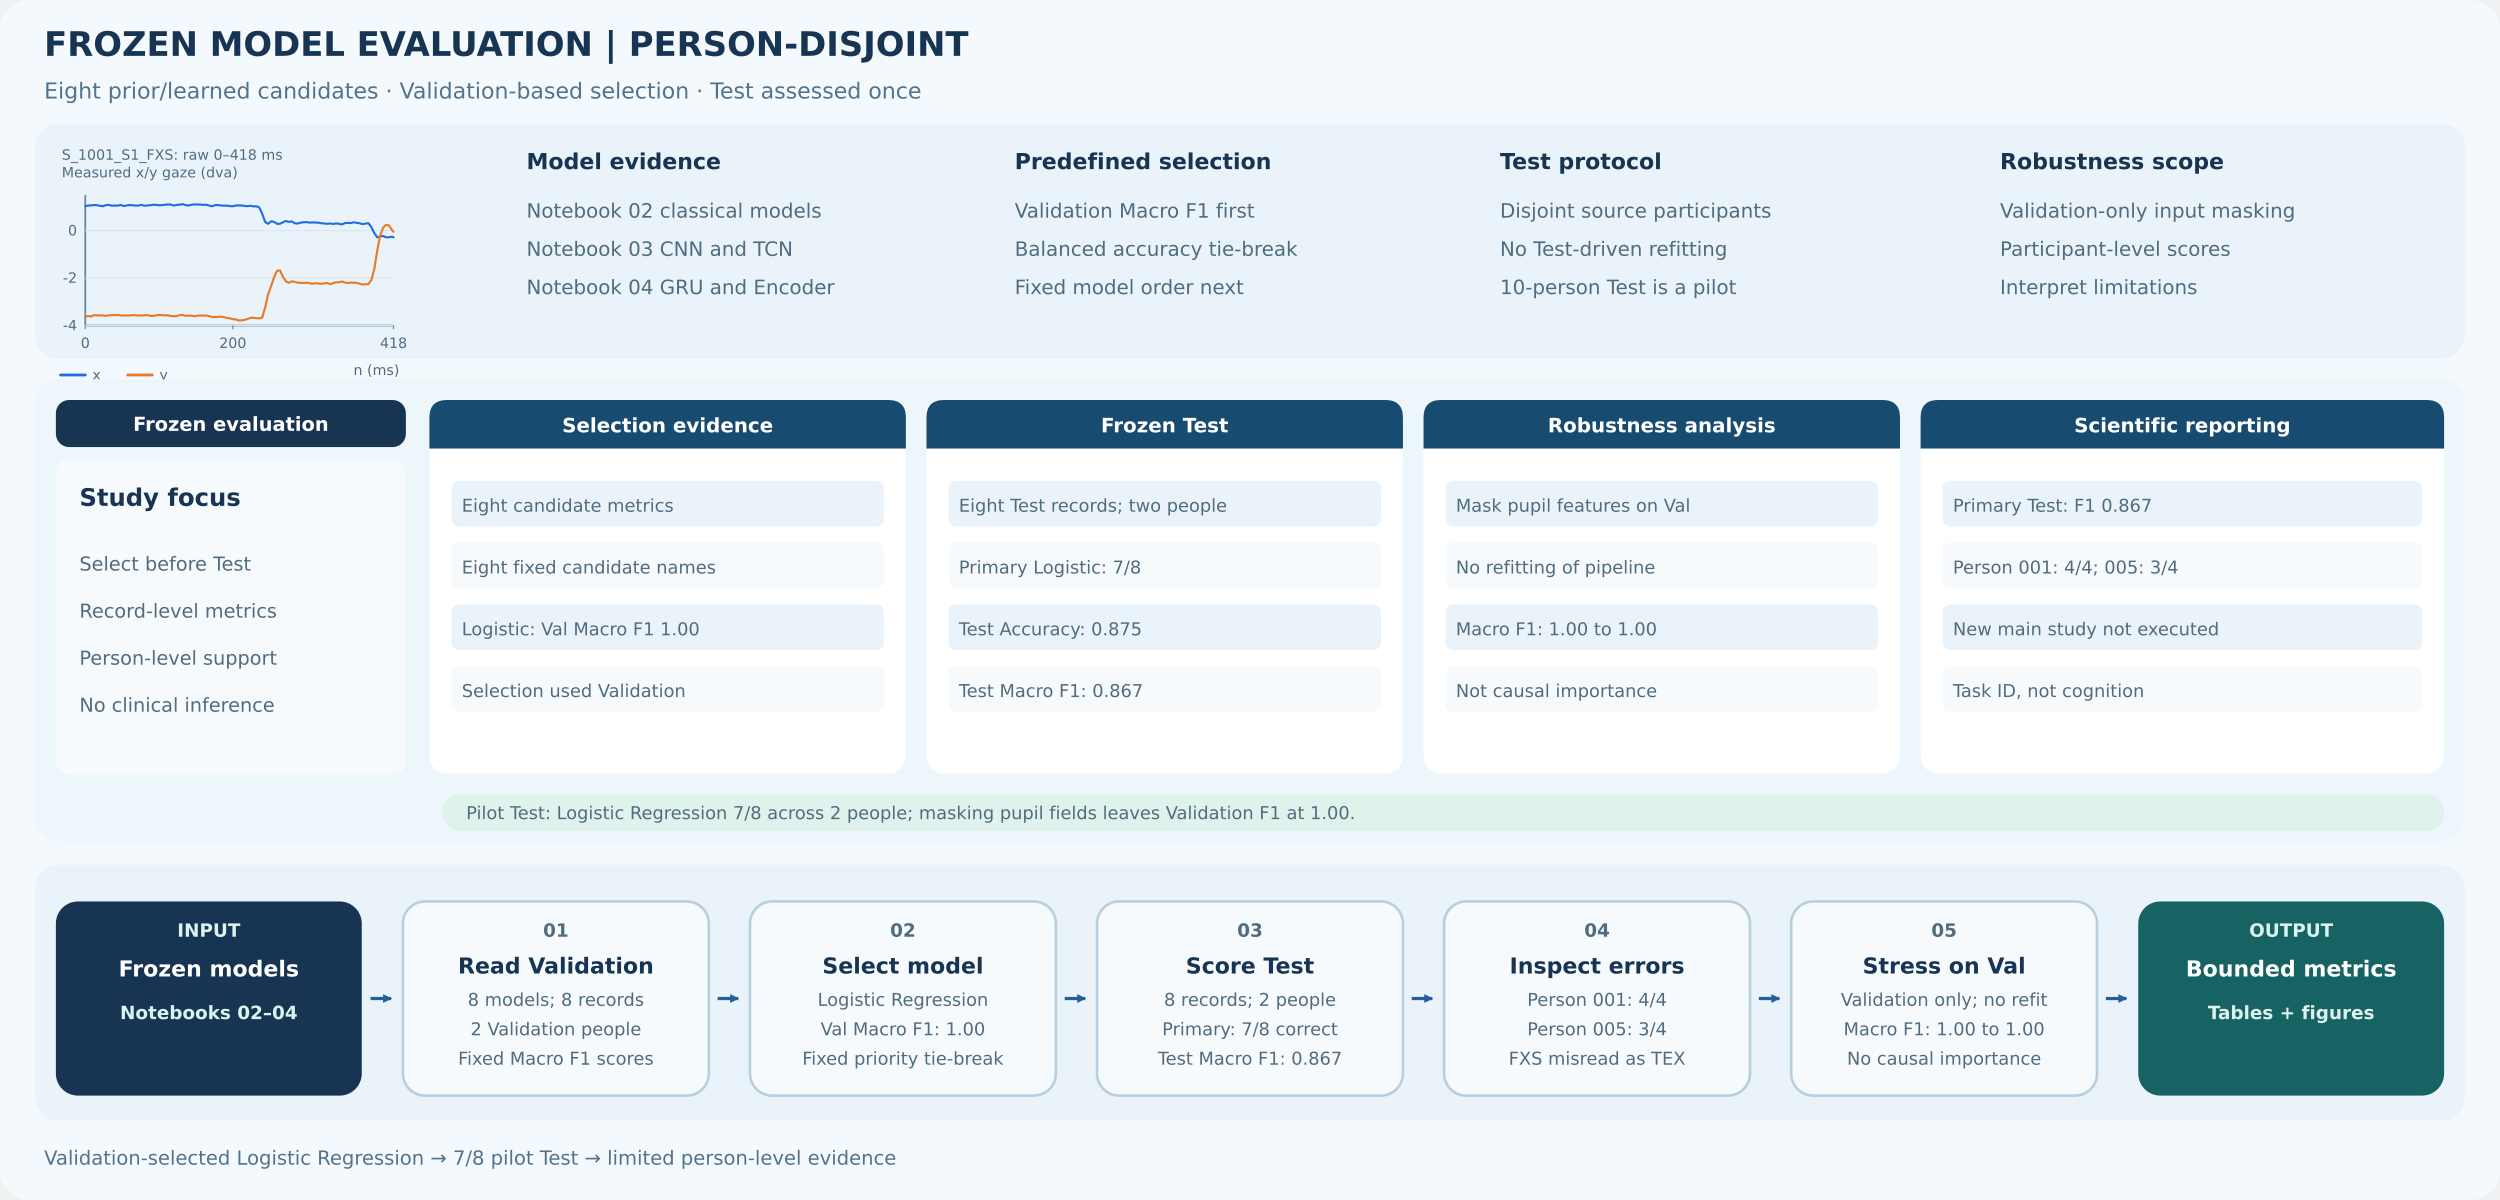
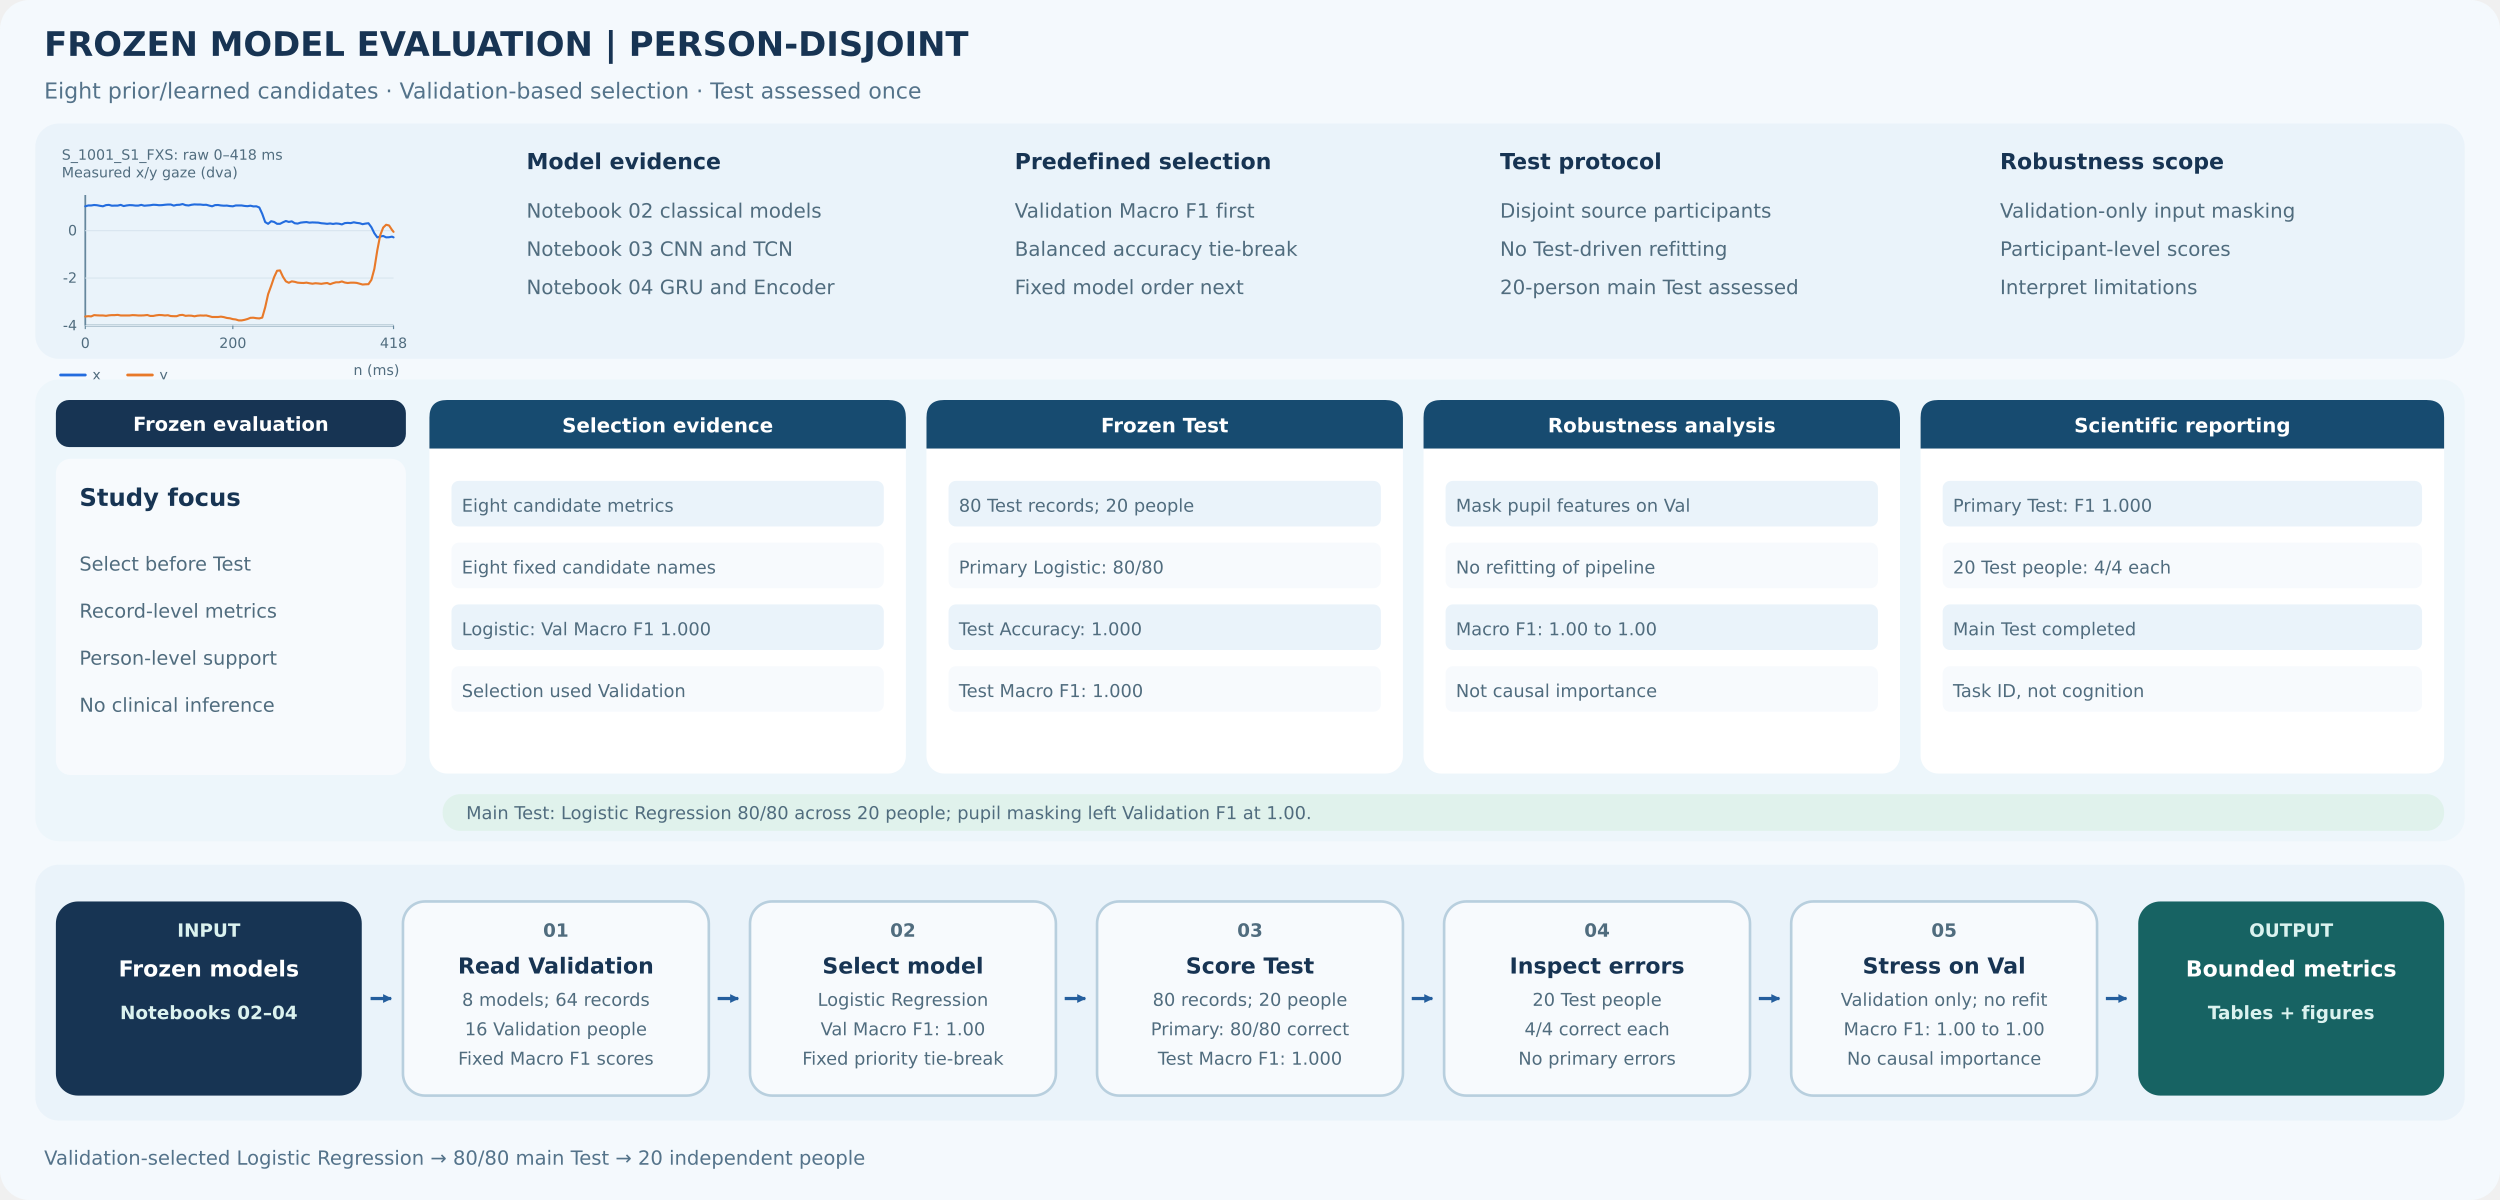
<svg xmlns="http://www.w3.org/2000/svg" width="1700" height="816" viewBox="0 0 1700 816" role="img" aria-labelledby="svg-title svg-desc">
  <defs>
    <style>
.title{font:700 23px DejaVu Sans,Arial,sans-serif;fill:#173453}.subtitle{font:400 15px DejaVu Sans,Arial,sans-serif;fill:#54738A}.sourceheading{font:700 11.5px DejaVu Sans,Arial,sans-serif;fill:#53738A}.sourcebody{font:400 13px DejaVu Sans,Arial,sans-serif;fill:#173453}.ctxhead{font:700 15px DejaVu Sans,Arial,sans-serif;fill:#173453}.ctxbody{font:400 13.5px DejaVu Sans,Arial,sans-serif;fill:#506C7E}.focushead{font:700 16.5px DejaVu Sans,Arial,sans-serif;fill:#173453}.focusbody{font:400 13.1px DejaVu Sans,Arial,sans-serif;fill:#506C7E}.sectionlabel{font:700 13.2px DejaVu Sans,Arial,sans-serif;fill:white}.panelhead{font:700 13.5px DejaVu Sans,Arial,sans-serif;fill:white}.panelbody{font:400 12.1px DejaVu Sans,Arial,sans-serif;fill:#506C7E}.nodeid{font:700 12.5px DejaVu Sans,Arial,sans-serif;fill:#506C7E}.nodetitle{font:700 15px DejaVu Sans,Arial,sans-serif;fill:#173453}.nodedesc{font:400 12.1px DejaVu Sans,Arial,sans-serif;fill:#506C7E}.endnodeid{font:700 12.5px DejaVu Sans,Arial,sans-serif;fill:#DBF2EF}.endnodetitle{font:700 15px DejaVu Sans,Arial,sans-serif;fill:white}.footer{font:400 13.3px DejaVu Sans,Arial,sans-serif;fill:#54738A}.overview-id{font:700 11.3px DejaVu Sans,Arial,sans-serif;fill:#506C7E}.overview-title{font:700 12.9px DejaVu Sans,Arial,sans-serif;fill:#173453}.overview-body{font:400 10.9px DejaVu Sans,Arial,sans-serif;fill:#506C7E}.overview-terminal-id{font:700 11.3px DejaVu Sans,Arial,sans-serif;fill:#DBF2EF}.overview-terminal-title{font:700 12.9px DejaVu Sans,Arial,sans-serif;fill:#FFFFFF}.overview-terminal-body{font:400 10.9px DejaVu Sans,Arial,sans-serif;fill:#DBF2EF}</style>
    <marker id="arr" markerWidth="6" markerHeight="6" refX="5.5" refY="3" orient="auto" markerUnits="userSpaceOnUse">
      <path d="M0 0 L6 3 L0 6 Z" fill="#245E9D" />
    </marker>
  </defs>
  <rect x="0" y="0" width="1700" height="816" rx="20" fill="#F4F9FD" stroke="none" stroke-width="1" />
  <g id="band-0-header">
    <text x="30" y="38" class="title">FROZEN MODEL EVALUATION | PERSON-DISJOINT</text>
    <text x="30" y="67" class="subtitle">Eight prior/learned candidates · Validation-based selection · Test assessed once</text>
  </g>
  <g id="band-1-context">
    <rect x="24" y="84" width="1652" height="160" rx="16" fill="#EAF3FA" stroke-width="2" />
    <g id="source-record" aria-label="Measured horizontal and vertical gaze excerpt from original GazeBase record S_1001_S1_FXS" transform="translate(-204.4 -153) scale(0.8)">
      <text x="308" y="327" class="panelbody">S_1001_S1_FXS: raw 0–418 ms</text>
      <text x="308" y="342" class="panelbody">Measured x/y gaze (dva)</text>
      <line x1="328" y1="357" x2="328" y2="468" stroke="#66879D" stroke-width="1.5" />
      <line x1="328" y1="468" x2="590" y2="468" stroke="#66879D" stroke-width="1.5" />
      <line x1="328" y1="468" x2="590" y2="468" stroke="#D9E6EF" stroke-width="1" />
      <text x="321" y="472" class="panelbody" text-anchor="end">-4</text>
      <line x1="328" y1="427.6" x2="590" y2="427.6" stroke="#D9E6EF" stroke-width="1" />
      <text x="321" y="431.6" class="panelbody" text-anchor="end">-2</text>
      <line x1="328" y1="387.3" x2="590" y2="387.3" stroke="#D9E6EF" stroke-width="1" />
      <text x="321" y="391.3" class="panelbody" text-anchor="end">0</text>
      <line x1="328" y1="468" x2="328" y2="471" stroke="#66879D" stroke-width="1" />
      <text x="328" y="487" class="panelbody" text-anchor="middle">0</text>
      <line x1="453.4" y1="468" x2="453.4" y2="471" stroke="#66879D" stroke-width="1" />
      <text x="453.4" y="487" class="panelbody" text-anchor="middle">200</text>
      <line x1="590" y1="468" x2="590" y2="471" stroke="#66879D" stroke-width="1" />
      <text x="590" y="487" class="panelbody" text-anchor="middle">418</text>
      <path d="M328.0 366.6 L330.5 365.9 L333.0 365.9 L335.5 365.5 L338.0 365.7 L340.5 366.2 L343.0 366.6 L345.6 365.6 L348.1 365.4 L350.6 366.1 L353.1 366.0 L355.6 366.0 L358.1 365.4 L360.6 366.4 L363.1 365.9 L365.6 365.6 L368.1 365.7 L370.6 366.0 L373.1 366.0 L375.6 365.4 L378.1 366.1 L380.7 365.9 L383.2 365.7 L385.7 365.3 L388.2 365.4 L390.7 365.7 L393.2 365.6 L395.7 365.3 L398.2 365.1 L400.7 365.1 L403.2 366.0 L405.7 365.4 L408.2 365.3 L410.7 364.7 L413.2 365.6 L415.8 365.9 L418.3 365.3 L420.8 365.0 L423.3 365.1 L425.8 365.1 L428.3 365.4 L430.8 365.3 L433.3 366.0 L435.8 366.6 L438.3 365.6 L440.8 365.5 L443.3 365.9 L445.8 366.1 L448.3 366.0 L450.9 366.4 L453.4 366.6 L455.9 365.9 L458.4 365.9 L460.9 365.9 L463.4 366.3 L465.9 366.5 L468.4 366.1 L470.9 366.7 L473.4 366.6 L475.9 367.6 L478.4 373.0 L480.9 380.0 L483.4 381.5 L486.0 379.3 L488.5 379.9 L491.0 381.5 L493.5 381.5 L496.0 380.2 L498.5 379.1 L501.0 379.9 L503.5 379.4 L506.0 381.0 L508.5 381.3 L511.0 380.5 L513.5 380.2 L516.0 380.0 L518.5 380.5 L521.1 380.3 L523.6 380.4 L526.1 380.5 L528.6 381.0 L531.1 381.2 L533.6 381.5 L536.1 381.2 L538.6 381.6 L541.1 381.2 L543.6 381.4 L546.1 382.0 L548.6 380.9 L551.1 380.7 L553.6 380.9 L556.2 380.2 L558.7 380.7 L561.2 381.0 L563.7 381.8 L566.2 381.3 L568.7 381.0 L571.2 384.4 L573.7 389.5 L576.2 393.0 L578.7 392.3 L581.2 391.8 L583.7 393.0 L586.2 392.9 L588.7 392.4 L590.0 393.0" fill="none" stroke="#236CDE" stroke-width="1.8" stroke-linecap="round" stroke-linejoin="round" />
      <path d="M328.0 460.3 L330.5 460.0 L333.0 460.2 L335.5 459.1 L338.0 459.3 L340.5 459.4 L343.0 459.4 L345.6 459.7 L348.1 459.3 L350.6 459.1 L353.1 459.1 L355.6 458.9 L358.1 459.4 L360.6 459.4 L363.1 459.4 L365.6 459.4 L368.1 459.1 L370.6 459.2 L373.1 459.4 L375.6 459.4 L378.1 459.3 L380.7 459.0 L383.2 459.8 L385.7 459.8 L388.2 459.3 L390.7 459.0 L393.2 459.1 L395.7 459.4 L398.2 459.2 L400.7 459.9 L403.2 460.0 L405.7 460.0 L408.2 459.1 L410.7 458.9 L413.2 459.7 L415.8 459.5 L418.3 459.6 L420.8 460.1 L423.3 459.6 L425.8 459.4 L428.3 459.5 L430.8 459.4 L433.3 460.0 L435.8 460.7 L438.3 460.7 L440.8 460.7 L443.3 460.4 L445.8 460.8 L448.3 461.5 L450.9 461.8 L453.4 462.5 L455.9 462.8 L458.4 463.6 L460.9 463.6 L463.4 463.1 L465.9 462.4 L468.4 461.4 L470.9 461.3 L473.4 461.7 L475.9 461.9 L478.4 461.2 L480.9 452.5 L483.4 441.3 L486.0 434.2 L488.5 426.8 L491.0 421.4 L493.5 421.1 L496.0 426.5 L498.5 430.4 L501.0 431.6 L503.5 430.4 L506.0 430.8 L508.5 431.5 L511.0 431.7 L513.5 431.8 L516.0 431.5 L518.5 432.0 L521.1 432.4 L523.6 432.0 L526.1 432.2 L528.6 432.5 L531.1 432.1 L533.6 431.8 L536.1 432.8 L538.6 431.9 L541.1 431.2 L543.6 431.2 L546.1 430.5 L548.6 431.4 L551.1 431.8 L553.6 431.5 L556.2 431.5 L558.7 431.7 L561.2 432.4 L563.7 433.1 L566.2 432.9 L568.7 432.8 L571.2 429.1 L573.7 419.8 L576.2 404.0 L578.7 391.1 L581.2 384.7 L583.7 382.3 L586.2 382.9 L588.7 386.7 L590.0 388.3" fill="none" stroke="#E87929" stroke-width="1.8" stroke-linecap="round" stroke-linejoin="round" />
      <path d="M307 510 L328 510" fill="none" stroke="#236CDE" stroke-width="2.4" stroke-linecap="round" stroke-linejoin="round" />
      <text x="334" y="514" class="panelbody">x</text>
      <path d="M364 510 L385 510" fill="none" stroke="#E87929" stroke-width="2.4" stroke-linecap="round" stroke-linejoin="round" />
      <text x="391" y="514" class="panelbody">y</text>
      <text x="595" y="510" class="panelbody" text-anchor="end">n (ms)</text>
    </g>
    <g id="context-1">
      <text x="358" y="115" class="ctxhead">Model evidence</text>
      <text x="358" y="148" class="ctxbody">Notebook 02 classical models</text>
      <text x="358" y="174" class="ctxbody">Notebook 03 CNN and TCN</text>
      <text x="358" y="200" class="ctxbody">Notebook 04 GRU and Encoder</text>
    </g>
    <g id="context-2">
      <text x="690" y="115" class="ctxhead">Predefined selection</text>
      <text x="690" y="148" class="ctxbody">Validation Macro F1 first</text>
      <text x="690" y="174" class="ctxbody">Balanced accuracy tie-break</text>
      <text x="690" y="200" class="ctxbody">Fixed model order next</text>
    </g>
    <g id="context-3">
      <text x="1020" y="115" class="ctxhead">Test protocol</text>
      <text x="1020" y="148" class="ctxbody">Disjoint source participants</text>
      <text x="1020" y="174" class="ctxbody">No Test-driven refitting</text>
-       <text x="1020" y="200" class="ctxbody">10-person Test is a pilot</text>
+       <text x="1020" y="200" class="ctxbody">20-person main Test assessed</text>
    </g>
    <g id="context-4">
      <text x="1360" y="115" class="ctxhead">Robustness scope</text>
      <text x="1360" y="148" class="ctxbody">Validation-only input masking</text>
      <text x="1360" y="174" class="ctxbody">Participant-level scores</text>
      <text x="1360" y="200" class="ctxbody">Interpret limitations</text>
    </g>
  </g>
  <g id="band-2-analysis">
    <rect x="24" y="258" width="1652" height="314" rx="16" fill="#EDF6FB" stroke-width="1.5" />
    <g id="focus">
      <rect x="38" y="272" width="238" height="32" rx="9" fill="#173453" stroke-width="1.5" />
      <text x="157" y="293" class="sectionlabel" text-anchor="middle">Frozen evaluation</text>
      <rect x="38" y="312" width="238" height="215" rx="10" fill="#F7FAFD" stroke-width="1.5" />
      <text x="54" y="344" class="focushead">Study focus</text>
      <text x="54" y="388" class="focusbody">Select before Test</text>
      <text x="54" y="420" class="focusbody">Record-level metrics</text>
      <text x="54" y="452" class="focusbody">Person-level support</text>
      <text x="54" y="484" class="focusbody">No clinical inference</text>
    </g>
    <g id="panels">
      <g id="panel-1">
        <rect x="292" y="272" width="324" height="254" rx="12" fill="#FFFFFF" stroke-width="1.5" />
        <path d="M304 272 H604 Q616 272 616 284 V305 H292 V284 Q292 272 304 272Z" fill="#174B70" />
        <text x="454" y="294" class="panelhead" text-anchor="middle">Selection evidence</text>
        <g id="scientific-panel-1">
          <rect x="307" y="327" width="294" height="31" rx="5" fill="#EAF3FA" stroke-width="0" />
          <text x="314" y="348" class="panelbody">Eight candidate metrics</text>
          <rect x="307" y="369" width="294" height="31" rx="5" fill="#F7FAFD" stroke-width="0" />
          <text x="314" y="390" class="panelbody">Eight fixed candidate names</text>
          <rect x="307" y="411" width="294" height="31" rx="5" fill="#EAF3FA" stroke-width="0" />
-           <text x="314" y="432" class="panelbody">Logistic: Val Macro F1 1.00</text>
+           <text x="314" y="432" class="panelbody">Logistic: Val Macro F1 1.000</text>
          <rect x="307" y="453" width="294" height="31" rx="5" fill="#F7FAFD" stroke-width="0" />
          <text x="314" y="474" class="panelbody">Selection used Validation</text>
        </g>
      </g>
      <g id="panel-2">
        <rect x="630" y="272" width="324" height="254" rx="12" fill="#FFFFFF" stroke-width="1.5" />
        <path d="M642 272 H942 Q954 272 954 284 V305 H630 V284 Q630 272 642 272Z" fill="#174B70" />
        <text x="792" y="294" class="panelhead" text-anchor="middle">Frozen Test</text>
        <g id="scientific-panel-2">
          <rect x="645" y="327" width="294" height="31" rx="5" fill="#EAF3FA" stroke-width="0" />
-           <text x="652" y="348" class="panelbody">Eight Test records; two people</text>
+           <text x="652" y="348" class="panelbody">80 Test records; 20 people</text>
          <rect x="645" y="369" width="294" height="31" rx="5" fill="#F7FAFD" stroke-width="0" />
-           <text x="652" y="390" class="panelbody">Primary Logistic: 7/8</text>
+           <text x="652" y="390" class="panelbody">Primary Logistic: 80/80</text>
          <rect x="645" y="411" width="294" height="31" rx="5" fill="#EAF3FA" stroke-width="0" />
-           <text x="652" y="432" class="panelbody">Test Accuracy: 0.875</text>
+           <text x="652" y="432" class="panelbody">Test Accuracy: 1.000</text>
          <rect x="645" y="453" width="294" height="31" rx="5" fill="#F7FAFD" stroke-width="0" />
-           <text x="652" y="474" class="panelbody">Test Macro F1: 0.867</text>
+           <text x="652" y="474" class="panelbody">Test Macro F1: 1.000</text>
        </g>
      </g>
      <g id="panel-3">
        <rect x="968" y="272" width="324" height="254" rx="12" fill="#FFFFFF" stroke-width="1.5" />
        <path d="M980 272 H1280 Q1292 272 1292 284 V305 H968 V284 Q968 272 980 272Z" fill="#174B70" />
        <text x="1130" y="294" class="panelhead" text-anchor="middle">Robustness analysis</text>
        <g id="scientific-panel-3">
          <rect x="983" y="327" width="294" height="31" rx="5" fill="#EAF3FA" stroke-width="0" />
          <text x="990" y="348" class="panelbody">Mask pupil features on Val</text>
          <rect x="983" y="369" width="294" height="31" rx="5" fill="#F7FAFD" stroke-width="0" />
          <text x="990" y="390" class="panelbody">No refitting of pipeline</text>
          <rect x="983" y="411" width="294" height="31" rx="5" fill="#EAF3FA" stroke-width="0" />
          <text x="990" y="432" class="panelbody">Macro F1: 1.00 to 1.00</text>
          <rect x="983" y="453" width="294" height="31" rx="5" fill="#F7FAFD" stroke-width="0" />
          <text x="990" y="474" class="panelbody">Not causal importance</text>
        </g>
      </g>
      <g id="panel-4">
        <rect x="1306" y="272" width="356" height="254" rx="12" fill="#FFFFFF" stroke-width="1.5" />
        <path d="M1318 272 H1650 Q1662 272 1662 284 V305 H1306 V284 Q1306 272 1318 272Z" fill="#174B70" />
        <text x="1484" y="294" class="panelhead" text-anchor="middle">Scientific reporting</text>
        <g id="scientific-panel-4">
          <rect x="1321" y="327" width="326" height="31" rx="5" fill="#EAF3FA" stroke-width="0" />
-           <text x="1328" y="348" class="panelbody">Primary Test: F1 0.867</text>
+           <text x="1328" y="348" class="panelbody">Primary Test: F1 1.000</text>
          <rect x="1321" y="369" width="326" height="31" rx="5" fill="#F7FAFD" stroke-width="0" />
-           <text x="1328" y="390" class="panelbody">Person 001: 4/4; 005: 3/4</text>
+           <text x="1328" y="390" class="panelbody">20 Test people: 4/4 each</text>
          <rect x="1321" y="411" width="326" height="31" rx="5" fill="#EAF3FA" stroke-width="0" />
-           <text x="1328" y="432" class="panelbody">New main study not executed</text>
+           <text x="1328" y="432" class="panelbody">Main Test completed</text>
          <rect x="1321" y="453" width="326" height="31" rx="5" fill="#F7FAFD" stroke-width="0" />
          <text x="1328" y="474" class="panelbody">Task ID, not cognition</text>
        </g>
      </g>
    </g>
    <g id="scientific-note">
      <rect x="301" y="540" width="1361" height="25" rx="12" fill="#E0F2EC" stroke-width="1.5" />
-       <text x="317" y="557" class="panelbody">Pilot Test: Logistic Regression 7/8 across 2 people; masking pupil fields leaves Validation F1 at 1.00.</text>
+       <text x="317" y="557" class="panelbody">Main Test: Logistic Regression 80/80 across 20 people; pupil masking left Validation F1 at 1.00.</text>
    </g>
  </g>
  <g id="band-3-workflow">
    <rect x="24" y="588" width="1652" height="174" rx="16" fill="#EAF3FA" stroke-width="2" />
    <g id="nodes">
      <g id="node-0">
        <rect x="38" y="613" width="208" height="132" rx="15" fill="#173453" stroke-width="1.8" />
        <text x="142" y="637" class="endnodeid" text-anchor="middle">INPUT</text>
        <text x="142" y="664" class="endnodetitle" text-anchor="middle">Frozen models</text>
        <text x="142" y="693" class="endnodeid" text-anchor="middle">Notebooks 02–04</text>
      </g>
      <g id="node-1">
        <rect x="274" y="613" width="208" height="132" rx="15" fill="#F7FAFD" stroke="#B8CFDE" stroke-width="1.8" />
        <text x="378" y="637" class="nodeid" text-anchor="middle">01</text>
        <text x="378" y="662" class="nodetitle" text-anchor="middle">Read Validation</text>
-         <text x="378" y="684" class="nodedesc" text-anchor="middle">8 models; 8 records</text>
-         <text x="378" y="704" class="nodedesc" text-anchor="middle">2 Validation people</text>
+         <text x="378" y="684" class="nodedesc" text-anchor="middle">8 models; 64 records</text>
+         <text x="378" y="704" class="nodedesc" text-anchor="middle">16 Validation people</text>
        <text x="378" y="724" class="nodedesc" text-anchor="middle">Fixed Macro F1 scores</text>
      </g>
      <g id="node-2">
        <rect x="510" y="613" width="208" height="132" rx="15" fill="#F7FAFD" stroke="#B8CFDE" stroke-width="1.8" />
        <text x="614" y="637" class="nodeid" text-anchor="middle">02</text>
        <text x="614" y="662" class="nodetitle" text-anchor="middle">Select model</text>
        <text x="614" y="684" class="nodedesc" text-anchor="middle">Logistic Regression</text>
        <text x="614" y="704" class="nodedesc" text-anchor="middle">Val Macro F1: 1.00</text>
        <text x="614" y="724" class="nodedesc" text-anchor="middle">Fixed priority tie-break</text>
      </g>
      <g id="node-3">
        <rect x="746" y="613" width="208" height="132" rx="15" fill="#F7FAFD" stroke="#B8CFDE" stroke-width="1.8" />
        <text x="850" y="637" class="nodeid" text-anchor="middle">03</text>
        <text x="850" y="662" class="nodetitle" text-anchor="middle">Score Test</text>
-         <text x="850" y="684" class="nodedesc" text-anchor="middle">8 records; 2 people</text>
-         <text x="850" y="704" class="nodedesc" text-anchor="middle">Primary: 7/8 correct</text>
-         <text x="850" y="724" class="nodedesc" text-anchor="middle">Test Macro F1: 0.867</text>
+         <text x="850" y="684" class="nodedesc" text-anchor="middle">80 records; 20 people</text>
+         <text x="850" y="704" class="nodedesc" text-anchor="middle">Primary: 80/80 correct</text>
+         <text x="850" y="724" class="nodedesc" text-anchor="middle">Test Macro F1: 1.000</text>
      </g>
      <g id="node-4">
        <rect x="982" y="613" width="208" height="132" rx="15" fill="#F7FAFD" stroke="#B8CFDE" stroke-width="1.8" />
        <text x="1086" y="637" class="nodeid" text-anchor="middle">04</text>
        <text x="1086" y="662" class="nodetitle" text-anchor="middle">Inspect errors</text>
-         <text x="1086" y="684" class="nodedesc" text-anchor="middle">Person 001: 4/4</text>
-         <text x="1086" y="704" class="nodedesc" text-anchor="middle">Person 005: 3/4</text>
-         <text x="1086" y="724" class="nodedesc" text-anchor="middle">FXS misread as TEX</text>
+         <text x="1086" y="684" class="nodedesc" text-anchor="middle">20 Test people</text>
+         <text x="1086" y="704" class="nodedesc" text-anchor="middle">4/4 correct each</text>
+         <text x="1086" y="724" class="nodedesc" text-anchor="middle">No primary errors</text>
      </g>
      <g id="node-5">
        <rect x="1218" y="613" width="208" height="132" rx="15" fill="#F7FAFD" stroke="#B8CFDE" stroke-width="1.8" />
        <text x="1322" y="637" class="nodeid" text-anchor="middle">05</text>
        <text x="1322" y="662" class="nodetitle" text-anchor="middle">Stress on Val</text>
        <text x="1322" y="684" class="nodedesc" text-anchor="middle">Validation only; no refit</text>
        <text x="1322" y="704" class="nodedesc" text-anchor="middle">Macro F1: 1.00 to 1.00</text>
        <text x="1322" y="724" class="nodedesc" text-anchor="middle">No causal importance</text>
      </g>
      <g id="node-6">
        <rect x="1454" y="613" width="208" height="132" rx="15" fill="#176363" stroke-width="1.8" />
        <text x="1558" y="637" class="endnodeid" text-anchor="middle">OUTPUT</text>
        <text x="1558" y="664" class="endnodetitle" text-anchor="middle">Bounded metrics</text>
        <text x="1558" y="693" class="endnodeid" text-anchor="middle">Tables + figures</text>
      </g>
    </g>
    <g id="connectors">
      <line x1="252" y1="679" x2="266" y2="679" stroke="#245E9D" stroke-width="2.2" marker-end="url(#arr)" />
      <line x1="488" y1="679" x2="502" y2="679" stroke="#245E9D" stroke-width="2.2" marker-end="url(#arr)" />
      <line x1="724" y1="679" x2="738" y2="679" stroke="#245E9D" stroke-width="2.2" marker-end="url(#arr)" />
      <line x1="960" y1="679" x2="974" y2="679" stroke="#245E9D" stroke-width="2.2" marker-end="url(#arr)" />
      <line x1="1196" y1="679" x2="1210" y2="679" stroke="#245E9D" stroke-width="2.2" marker-end="url(#arr)" />
      <line x1="1432" y1="679" x2="1446" y2="679" stroke="#245E9D" stroke-width="2.2" marker-end="url(#arr)" />
    </g>
  </g>
  <g id="band-4-summary">
-     <text x="30" y="792" class="footer">Validation-selected Logistic Regression → 7/8 pilot Test → limited person-level evidence</text>
+     <text x="30" y="792" class="footer">Validation-selected Logistic Regression → 80/80 main Test → 20 independent people</text>
  </g>
</svg>
